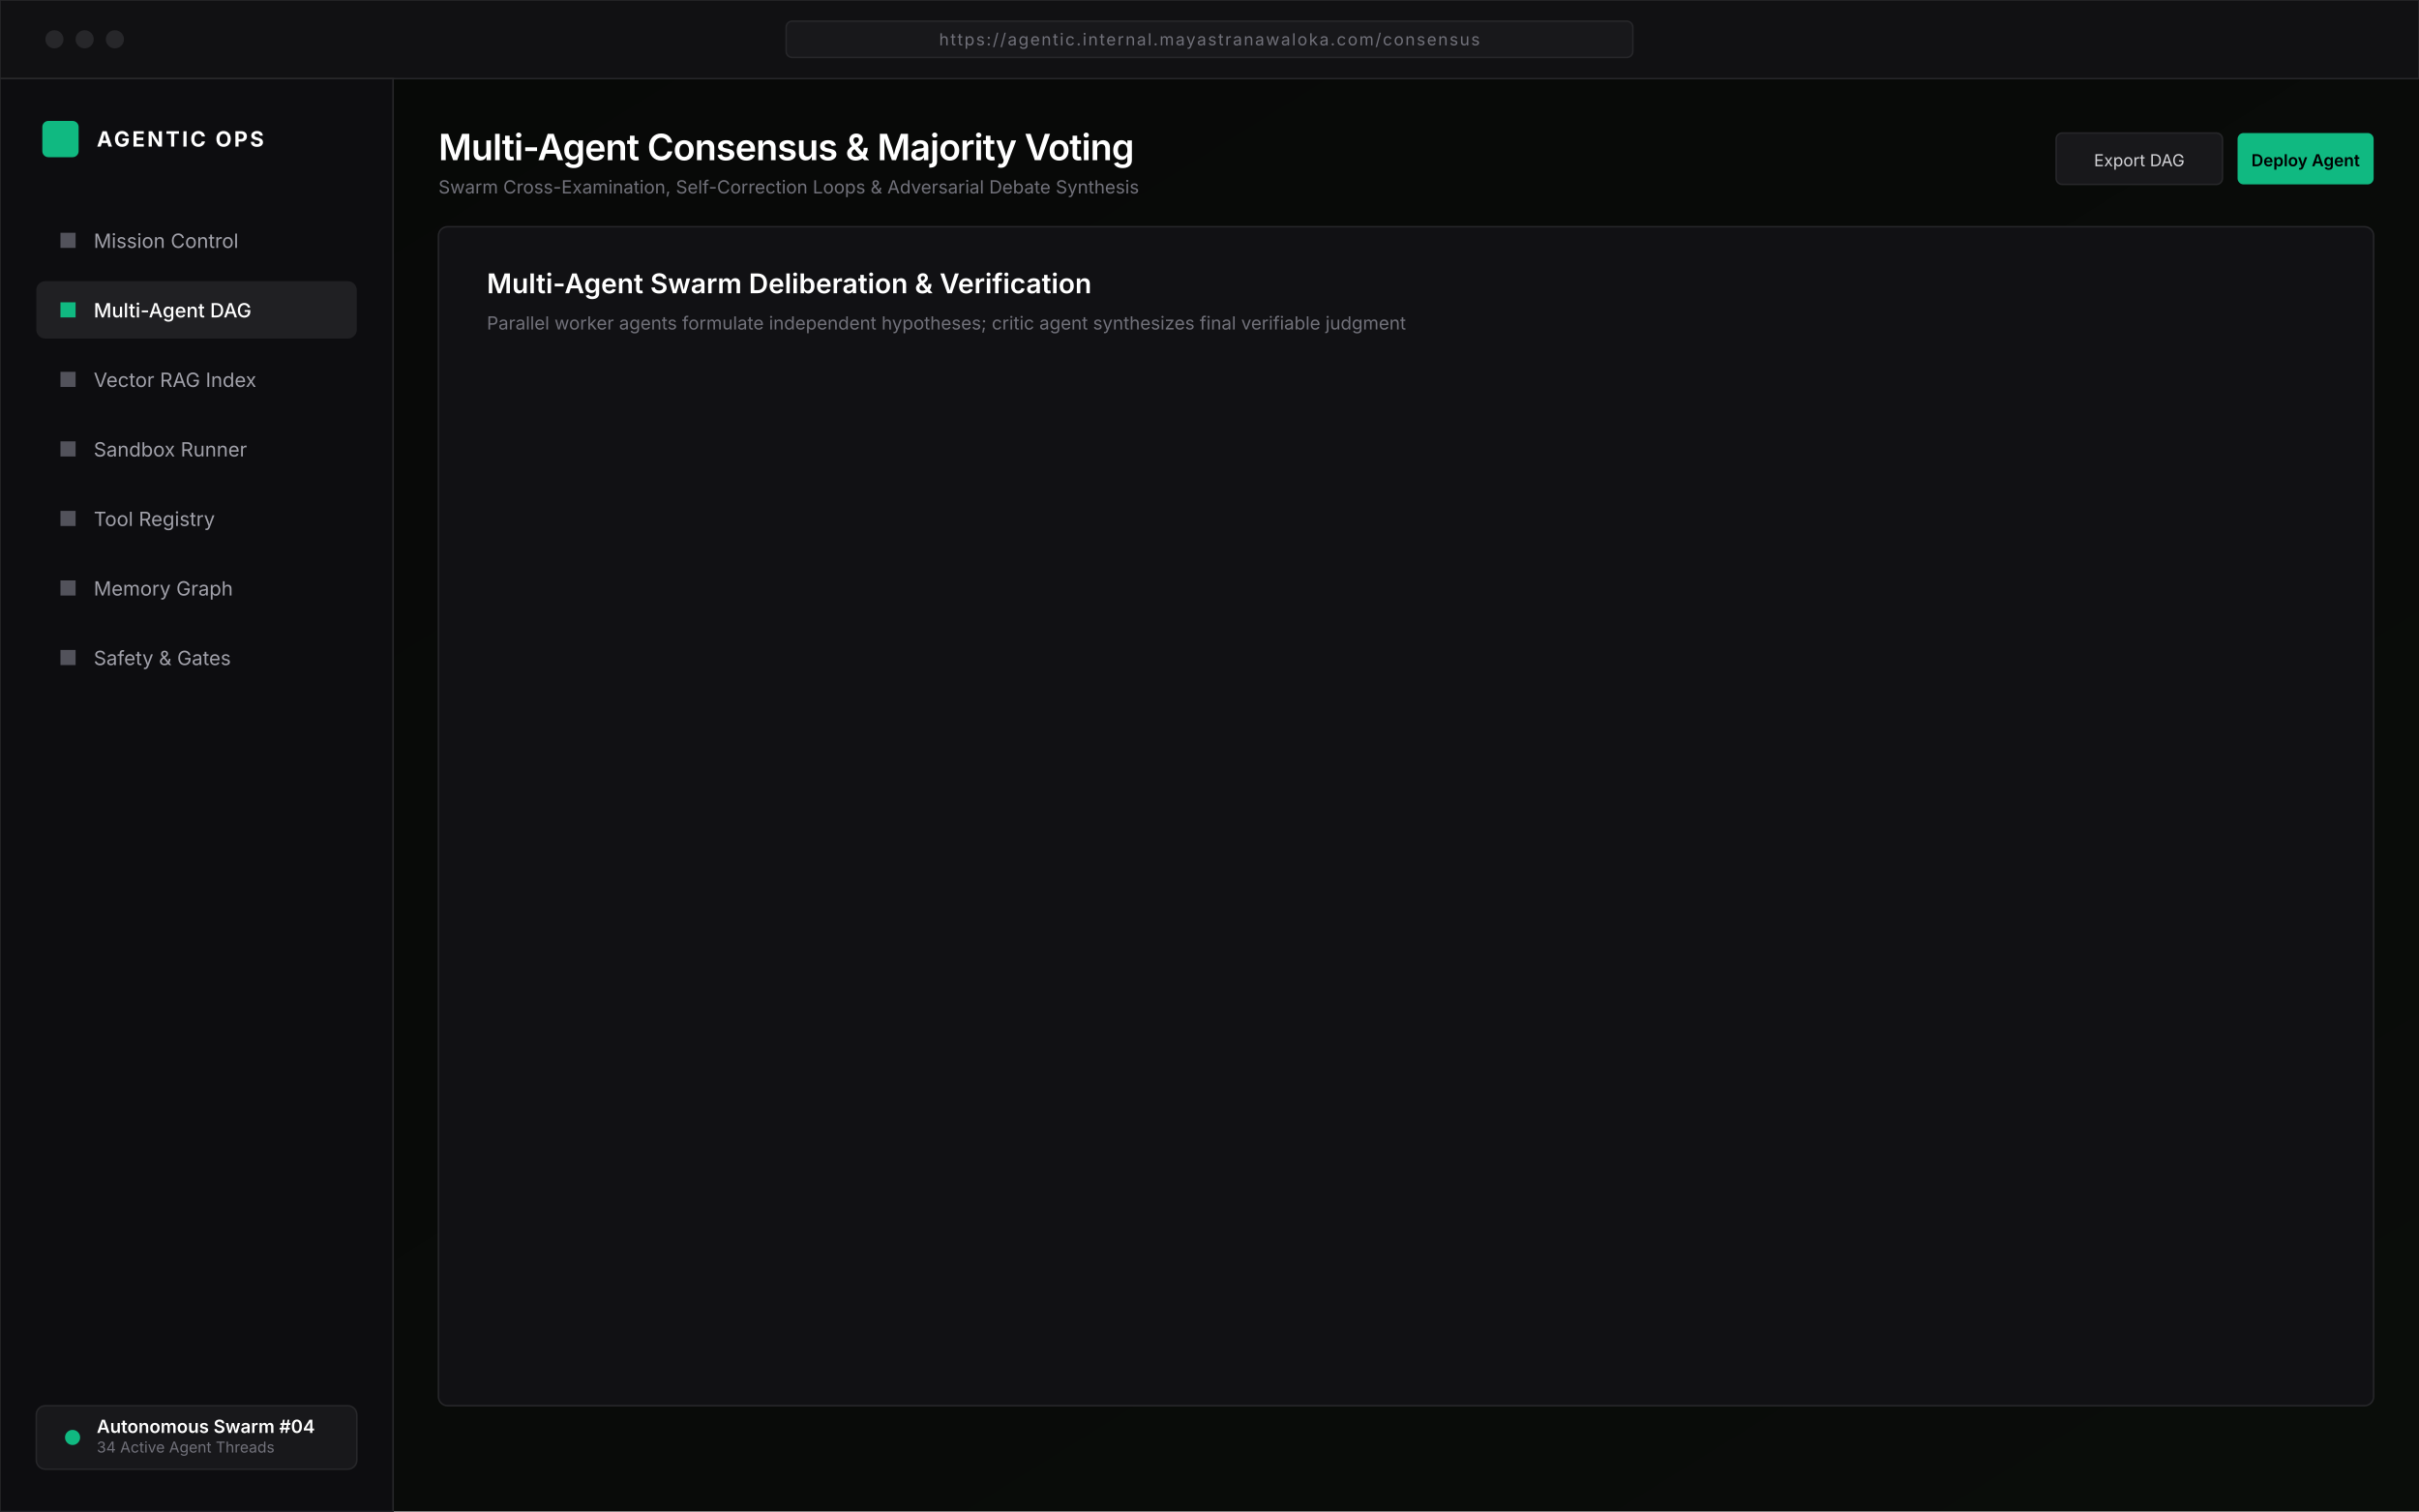
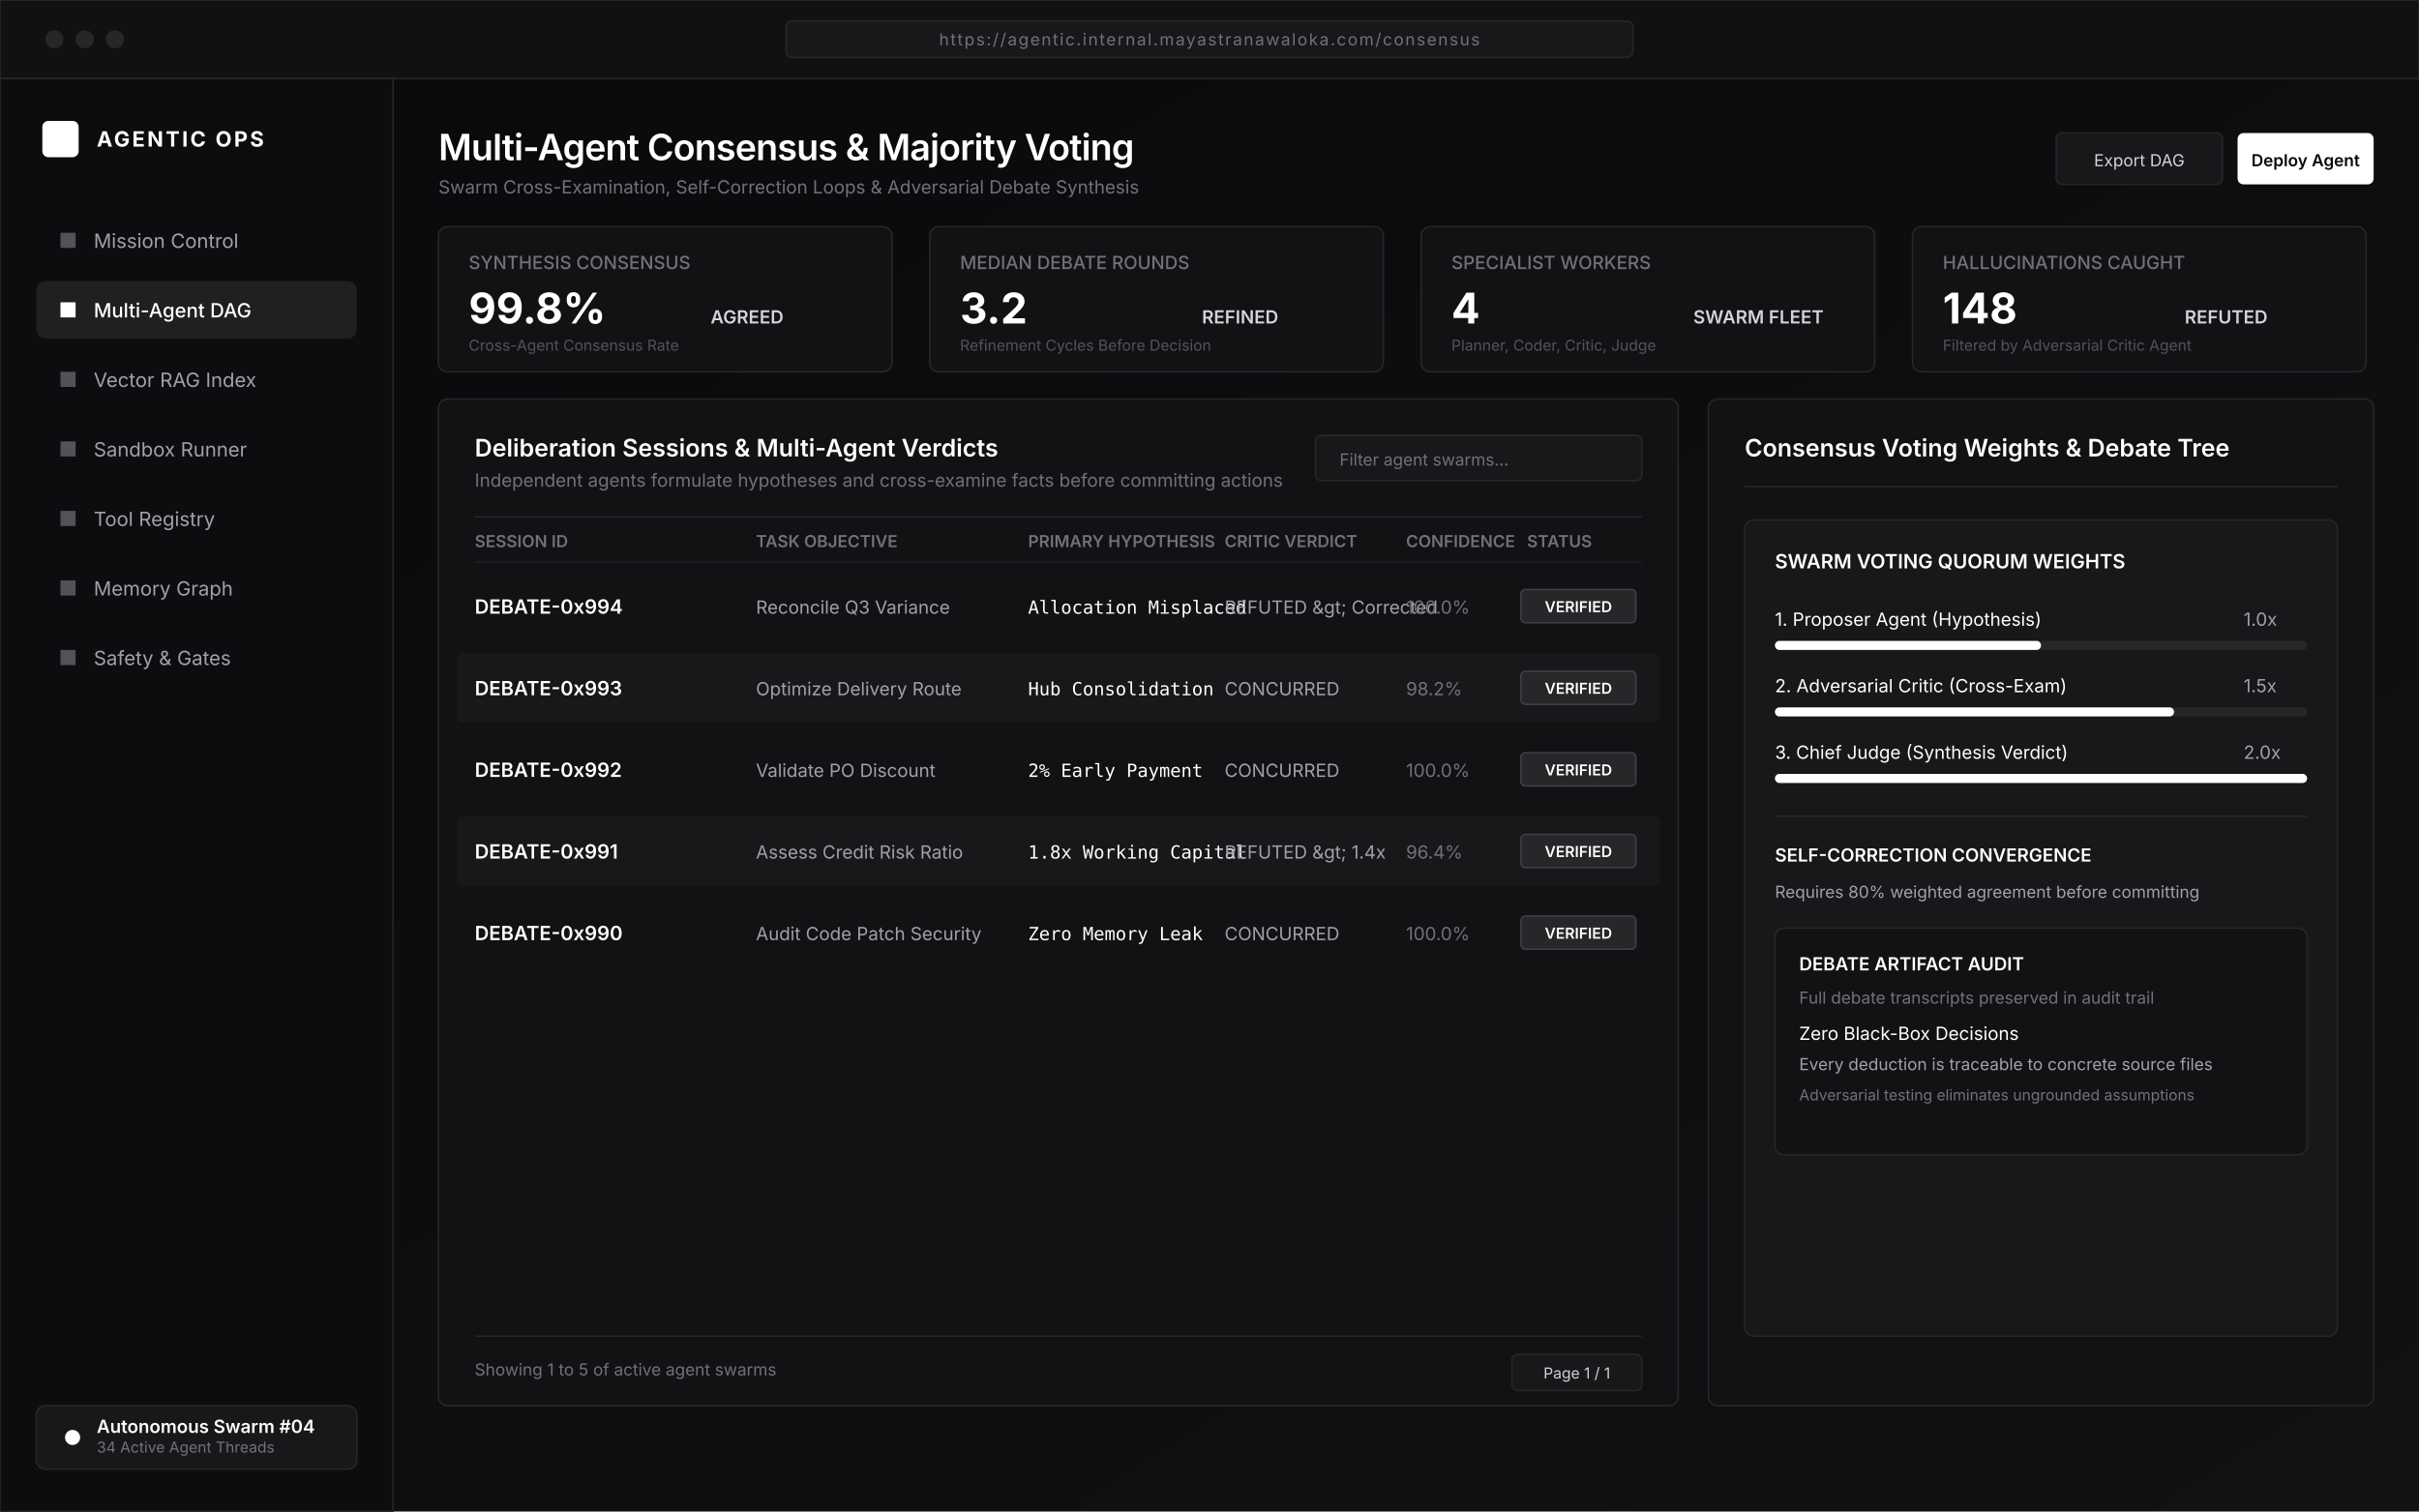
<svg xmlns="http://www.w3.org/2000/svg" viewBox="0 0 1600 1000" width="1600" height="1000">
  <defs>
-     <linearGradient id="bgGlowAgent" x1="0" y1="0" x2="1" y2="1">
-       <stop offset="0%" stop-color="#070807" />
-       <stop offset="100%" stop-color="#0a0d0a" />
+     <linearGradient id="bgGlow" x1="0" y1="0" x2="1" y2="1">
+       <stop offset="0%" stop-color="#09090b" />
+       <stop offset="100%" stop-color="#121215" />
    </linearGradient>
-     <linearGradient id="emeraldGrad" x1="0" y1="0" x2="0" y2="1">
-       <stop offset="0%" stop-color="#10b981" stop-opacity="0.25" />
-       <stop offset="100%" stop-color="#10b981" stop-opacity="0.0" />
+     <linearGradient id="monoGrad" x1="0" y1="0" x2="0" y2="1">
+       <stop offset="0%" stop-color="#ffffff" stop-opacity="0.18" />
+       <stop offset="100%" stop-color="#ffffff" stop-opacity="0.0" />
    </linearGradient>
  </defs>
-   <rect width="1600" height="1000" fill="url(#bgGlowAgent)" />
+   <rect width="1600" height="1000" fill="url(#bgGlow)" />
  <rect width="1600" height="52" fill="#111113" stroke="#27272a" stroke-width="1" />
  <circle cx="36" cy="26" r="6" fill="#27272a" />
  <circle cx="56" cy="26" r="6" fill="#27272a" />
  <circle cx="76" cy="26" r="6" fill="#27272a" />
  <rect x="520" y="14" width="560" height="24" rx="4" fill="#18181b" stroke="#27272a" stroke-width="1" />
  <text x="800" y="30" fill="#71717a" font-family="-apple-system, BlinkMacSystemFont, sans-serif" font-size="11" text-anchor="middle" letter-spacing="1">https://agentic.internal.mayastranawaloka.com/consensus</text>
  <rect x="0" y="52" width="260" height="948" fill="#0d0d10" stroke="#27272a" stroke-width="1" />
-   <rect x="28" y="80" width="24" height="24" rx="4" fill="#10b981" />
+   <rect x="28" y="80" width="24" height="24" rx="4" fill="#ffffff" />
  <text x="64" y="97" fill="#ffffff" font-family="-apple-system, BlinkMacSystemFont, sans-serif" font-size="14" font-weight="700" letter-spacing="1.5">AGENTIC OPS</text>
  <g transform="translate(24, 140)">
    <rect x="16" y="14" width="10" height="10" fill="#52525b" />
    <text x="38" y="24" fill="#a1a1aa" font-family="-apple-system, BlinkMacSystemFont, sans-serif" font-size="13">Mission Control</text>
    <rect x="0" y="46" width="212" height="38" rx="6" fill="#ffffff" fill-opacity="0.08" />
-     <rect x="16" y="60" width="10" height="10" fill="#10b981" />
+     <rect x="16" y="60" width="10" height="10" fill="#ffffff" />
    <text x="38" y="70" fill="#ffffff" font-family="-apple-system, BlinkMacSystemFont, sans-serif" font-size="13" font-weight="500">Multi-Agent DAG</text>
    <rect x="16" y="106" width="10" height="10" fill="#52525b" />
    <text x="38" y="116" fill="#a1a1aa" font-family="-apple-system, BlinkMacSystemFont, sans-serif" font-size="13">Vector RAG Index</text>
    <rect x="16" y="152" width="10" height="10" fill="#52525b" />
    <text x="38" y="162" fill="#a1a1aa" font-family="-apple-system, BlinkMacSystemFont, sans-serif" font-size="13">Sandbox Runner</text>
    <rect x="16" y="198" width="10" height="10" fill="#52525b" />
    <text x="38" y="208" fill="#a1a1aa" font-family="-apple-system, BlinkMacSystemFont, sans-serif" font-size="13">Tool Registry</text>
    <rect x="16" y="244" width="10" height="10" fill="#52525b" />
    <text x="38" y="254" fill="#a1a1aa" font-family="-apple-system, BlinkMacSystemFont, sans-serif" font-size="13">Memory Graph</text>
    <rect x="16" y="290" width="10" height="10" fill="#52525b" />
    <text x="38" y="300" fill="#a1a1aa" font-family="-apple-system, BlinkMacSystemFont, sans-serif" font-size="13">Safety &amp; Gates</text>
  </g>
  <rect x="24" y="930" width="212" height="42" rx="6" fill="#18181b" stroke="#27272a" stroke-width="1" />
-   <circle cx="48" cy="951" r="5" fill="#10b981" />
+   <circle cx="48" cy="951" r="5" fill="#ffffff" />
  <text x="64" y="948" fill="#ffffff" font-family="-apple-system, BlinkMacSystemFont, sans-serif" font-size="12" font-weight="600">Autonomous Swarm #04</text>
  <text x="64" y="961" fill="#71717a" font-family="-apple-system, BlinkMacSystemFont, sans-serif" font-size="10">34 Active Agent Threads</text>
  <g transform="translate(290, 80)">
    <text x="0" y="26" fill="#ffffff" font-family="-apple-system, BlinkMacSystemFont, sans-serif" font-size="24" font-weight="600" letter-spacing="-0.5">Multi-Agent Consensus &amp; Majority Voting</text>
    <text x="0" y="48" fill="#71717a" font-family="-apple-system, BlinkMacSystemFont, sans-serif" font-size="12">Swarm Cross-Examination, Self-Correction Loops &amp; Adversarial Debate Synthesis</text>
    <rect x="1070" y="8" width="110" height="34" rx="4" fill="#18181b" stroke="#27272a" stroke-width="1" />
    <text x="1125" y="30" fill="#d4d4d8" font-family="-apple-system, BlinkMacSystemFont, sans-serif" font-size="11" text-anchor="middle">Export DAG</text>
-     <rect x="1190" y="8" width="90" height="34" rx="4" fill="#10b981" />
-     <text x="1235" y="30" fill="#000000" font-family="-apple-system, BlinkMacSystemFont, sans-serif" font-size="11" font-weight="600" text-anchor="middle">Deploy Agent</text>
+     <rect x="1190" y="8" width="90" height="34" rx="4" fill="#ffffff" />
+     <text x="1235" y="30" fill="#09090b" font-family="-apple-system, BlinkMacSystemFont, sans-serif" font-size="11" font-weight="600" text-anchor="middle">Deploy Agent</text>
  </g>
  <g transform="translate(290, 150)">
-     <rect width="1280" height="780" rx="6" fill="#111114" stroke="#27272a" stroke-width="1" />
-     <text x="32" y="44" fill="#ffffff" font-family="-apple-system, BlinkMacSystemFont, sans-serif" font-size="18" font-weight="600">Multi-Agent Swarm Deliberation &amp; Verification</text>
-     <text x="32" y="68" fill="#71717a" font-family="-apple-system, BlinkMacSystemFont, sans-serif" font-size="12">Parallel worker agents formulate independent hypotheses; critic agent synthesizes final verifiable judgment</text>
+     <g transform="translate(0, 0)">
+       <rect x="0" y="0" width="300" height="96" rx="6" fill="#121215" stroke="#27272a" stroke-width="1" />
+       <text x="20" y="28" fill="#71717a" font-family="-apple-system, BlinkMacSystemFont, sans-serif" font-size="12" font-weight="500">SYNTHESIS CONSENSUS</text>
+       <text x="20" y="64" fill="#ffffff" font-family="-apple-system, BlinkMacSystemFont, sans-serif" font-size="28" font-weight="700">99.8%</text>
+       <text x="180" y="64" fill="#d4d4d8" font-family="-apple-system, BlinkMacSystemFont, sans-serif" font-size="12" font-weight="600">AGREED</text>
+       <text x="20" y="82" fill="#52525b" font-family="-apple-system, BlinkMacSystemFont, sans-serif" font-size="10">Cross-Agent Consensus Rate</text>
+       <rect x="325" y="0" width="300" height="96" rx="6" fill="#121215" stroke="#27272a" stroke-width="1" />
+       <text x="345" y="28" fill="#71717a" font-family="-apple-system, BlinkMacSystemFont, sans-serif" font-size="12" font-weight="500">MEDIAN DEBATE ROUNDS</text>
+       <text x="345" y="64" fill="#ffffff" font-family="-apple-system, BlinkMacSystemFont, sans-serif" font-size="28" font-weight="700">3.2</text>
+       <text x="505" y="64" fill="#d4d4d8" font-family="-apple-system, BlinkMacSystemFont, sans-serif" font-size="12" font-weight="600">REFINED</text>
+       <text x="345" y="82" fill="#52525b" font-family="-apple-system, BlinkMacSystemFont, sans-serif" font-size="10">Refinement Cycles Before Decision</text>
+       <rect x="650" y="0" width="300" height="96" rx="6" fill="#121215" stroke="#27272a" stroke-width="1" />
+       <text x="670" y="28" fill="#71717a" font-family="-apple-system, BlinkMacSystemFont, sans-serif" font-size="12" font-weight="500">SPECIALIST WORKERS</text>
+       <text x="670" y="64" fill="#ffffff" font-family="-apple-system, BlinkMacSystemFont, sans-serif" font-size="28" font-weight="700">4</text>
+       <text x="830" y="64" fill="#d4d4d8" font-family="-apple-system, BlinkMacSystemFont, sans-serif" font-size="12" font-weight="600">SWARM FLEET</text>
+       <text x="670" y="82" fill="#52525b" font-family="-apple-system, BlinkMacSystemFont, sans-serif" font-size="10">Planner, Coder, Critic, Judge</text>
+       <rect x="975" y="0" width="300" height="96" rx="6" fill="#121215" stroke="#27272a" stroke-width="1" />
+       <text x="995" y="28" fill="#71717a" font-family="-apple-system, BlinkMacSystemFont, sans-serif" font-size="12" font-weight="500">HALLUCINATIONS CAUGHT</text>
+       <text x="995" y="64" fill="#ffffff" font-family="-apple-system, BlinkMacSystemFont, sans-serif" font-size="28" font-weight="700">148</text>
+       <text x="1155" y="64" fill="#d4d4d8" font-family="-apple-system, BlinkMacSystemFont, sans-serif" font-size="12" font-weight="600">REFUTED</text>
+       <text x="995" y="82" fill="#52525b" font-family="-apple-system, BlinkMacSystemFont, sans-serif" font-size="10">Filtered by Adversarial Critic Agent</text>
+     </g>
+     <g transform="translate(0, 114)">
+       <rect width="820" height="666" rx="6" fill="#121215" stroke="#27272a" stroke-width="1" />
+       <text x="24" y="38" fill="#ffffff" font-family="-apple-system, BlinkMacSystemFont, sans-serif" font-size="16" font-weight="600">Deliberation Sessions &amp; Multi-Agent Verdicts</text>
+       <text x="24" y="58" fill="#71717a" font-family="-apple-system, BlinkMacSystemFont, sans-serif" font-size="12">Independent agents formulate hypotheses and cross-examine facts before committing actions</text>
+       <rect x="580" y="24" width="216" height="30" rx="4" fill="#18181b" stroke="#27272a" stroke-width="1" />
+       <text x="596" y="44" fill="#71717a" font-family="-apple-system, BlinkMacSystemFont, sans-serif" font-size="11">Filter agent swarms...</text>
+       <line x1="24" y1="78" x2="796" y2="78" stroke="#27272a" stroke-width="1" />
+       <text x="24" y="98" fill="#71717a" font-family="-apple-system, BlinkMacSystemFont, sans-serif" font-size="11" font-weight="600">SESSION ID</text>
+       <text x="210" y="98" fill="#71717a" font-family="-apple-system, BlinkMacSystemFont, sans-serif" font-size="11" font-weight="600">TASK OBJECTIVE</text>
+       <text x="390" y="98" fill="#71717a" font-family="-apple-system, BlinkMacSystemFont, sans-serif" font-size="11" font-weight="600">PRIMARY HYPOTHESIS</text>
+       <text x="520" y="98" fill="#71717a" font-family="-apple-system, BlinkMacSystemFont, sans-serif" font-size="11" font-weight="600">CRITIC VERDICT</text>
+       <text x="640" y="98" fill="#71717a" font-family="-apple-system, BlinkMacSystemFont, sans-serif" font-size="11" font-weight="600">CONFIDENCE</text>
+       <text x="720" y="98" fill="#71717a" font-family="-apple-system, BlinkMacSystemFont, sans-serif" font-size="11" font-weight="600">STATUS</text>
+       <line x1="24" y1="108" x2="796" y2="108" stroke="#1f1f23" stroke-width="1" />
+       <rect x="12" y="114" width="796" height="46" rx="4" fill="#121215" />
+       <text x="24" y="142" fill="#ffffff" font-family="-apple-system, BlinkMacSystemFont, sans-serif" font-size="13" font-weight="600">DEBATE-0x994</text>
+       <text x="210" y="142" fill="#a1a1aa" font-family="-apple-system, BlinkMacSystemFont, sans-serif" font-size="12">Reconcile Q3 Variance</text>
+       <text x="390" y="142" fill="#ffffff" font-family="monospace" font-size="12">Allocation Misplaced</text>
+       <text x="520" y="142" fill="#a1a1aa" font-family="-apple-system, BlinkMacSystemFont, sans-serif" font-size="12">REFUTED &amp;gt; Corrected</text>
+       <text x="640" y="142" fill="#71717a" font-family="-apple-system, BlinkMacSystemFont, sans-serif" font-size="12">100.0%</text>
+       <rect x="716" y="126" width="76" height="22" rx="3" fill="#27272a" stroke="#3f3f46" stroke-width="1" />
+       <text x="754" y="141" fill="#ffffff" font-family="-apple-system, BlinkMacSystemFont, sans-serif" font-size="10" font-weight="600" text-anchor="middle">VERIFIED</text>
+       <rect x="12" y="168" width="796" height="46" rx="4" fill="#18181b" />
+       <text x="24" y="196" fill="#ffffff" font-family="-apple-system, BlinkMacSystemFont, sans-serif" font-size="13" font-weight="600">DEBATE-0x993</text>
+       <text x="210" y="196" fill="#a1a1aa" font-family="-apple-system, BlinkMacSystemFont, sans-serif" font-size="12">Optimize Delivery Route</text>
+       <text x="390" y="196" fill="#ffffff" font-family="monospace" font-size="12">Hub Consolidation</text>
+       <text x="520" y="196" fill="#a1a1aa" font-family="-apple-system, BlinkMacSystemFont, sans-serif" font-size="12">CONCURRED</text>
+       <text x="640" y="196" fill="#71717a" font-family="-apple-system, BlinkMacSystemFont, sans-serif" font-size="12">98.2%</text>
+       <rect x="716" y="180" width="76" height="22" rx="3" fill="#27272a" stroke="#3f3f46" stroke-width="1" />
+       <text x="754" y="195" fill="#ffffff" font-family="-apple-system, BlinkMacSystemFont, sans-serif" font-size="10" font-weight="600" text-anchor="middle">VERIFIED</text>
+       <rect x="12" y="222" width="796" height="46" rx="4" fill="#121215" />
+       <text x="24" y="250" fill="#ffffff" font-family="-apple-system, BlinkMacSystemFont, sans-serif" font-size="13" font-weight="600">DEBATE-0x992</text>
+       <text x="210" y="250" fill="#a1a1aa" font-family="-apple-system, BlinkMacSystemFont, sans-serif" font-size="12">Validate PO Discount</text>
+       <text x="390" y="250" fill="#ffffff" font-family="monospace" font-size="12">2% Early Payment</text>
+       <text x="520" y="250" fill="#a1a1aa" font-family="-apple-system, BlinkMacSystemFont, sans-serif" font-size="12">CONCURRED</text>
+       <text x="640" y="250" fill="#71717a" font-family="-apple-system, BlinkMacSystemFont, sans-serif" font-size="12">100.0%</text>
+       <rect x="716" y="234" width="76" height="22" rx="3" fill="#27272a" stroke="#3f3f46" stroke-width="1" />
+       <text x="754" y="249" fill="#ffffff" font-family="-apple-system, BlinkMacSystemFont, sans-serif" font-size="10" font-weight="600" text-anchor="middle">VERIFIED</text>
+       <rect x="12" y="276" width="796" height="46" rx="4" fill="#18181b" />
+       <text x="24" y="304" fill="#ffffff" font-family="-apple-system, BlinkMacSystemFont, sans-serif" font-size="13" font-weight="600">DEBATE-0x991</text>
+       <text x="210" y="304" fill="#a1a1aa" font-family="-apple-system, BlinkMacSystemFont, sans-serif" font-size="12">Assess Credit Risk Ratio</text>
+       <text x="390" y="304" fill="#ffffff" font-family="monospace" font-size="12">1.8x Working Capital</text>
+       <text x="520" y="304" fill="#a1a1aa" font-family="-apple-system, BlinkMacSystemFont, sans-serif" font-size="12">REFUTED &amp;gt; 1.4x</text>
+       <text x="640" y="304" fill="#71717a" font-family="-apple-system, BlinkMacSystemFont, sans-serif" font-size="12">96.4%</text>
+       <rect x="716" y="288" width="76" height="22" rx="3" fill="#27272a" stroke="#3f3f46" stroke-width="1" />
+       <text x="754" y="303" fill="#ffffff" font-family="-apple-system, BlinkMacSystemFont, sans-serif" font-size="10" font-weight="600" text-anchor="middle">VERIFIED</text>
+       <rect x="12" y="330" width="796" height="46" rx="4" fill="#121215" />
+       <text x="24" y="358" fill="#ffffff" font-family="-apple-system, BlinkMacSystemFont, sans-serif" font-size="13" font-weight="600">DEBATE-0x990</text>
+       <text x="210" y="358" fill="#a1a1aa" font-family="-apple-system, BlinkMacSystemFont, sans-serif" font-size="12">Audit Code Patch Security</text>
+       <text x="390" y="358" fill="#ffffff" font-family="monospace" font-size="12">Zero Memory Leak</text>
+       <text x="520" y="358" fill="#a1a1aa" font-family="-apple-system, BlinkMacSystemFont, sans-serif" font-size="12">CONCURRED</text>
+       <text x="640" y="358" fill="#71717a" font-family="-apple-system, BlinkMacSystemFont, sans-serif" font-size="12">100.0%</text>
+       <rect x="716" y="342" width="76" height="22" rx="3" fill="#27272a" stroke="#3f3f46" stroke-width="1" />
+       <text x="754" y="357" fill="#ffffff" font-family="-apple-system, BlinkMacSystemFont, sans-serif" font-size="10" font-weight="600" text-anchor="middle">VERIFIED</text>
+       <line x1="24" y1="620" x2="796" y2="620" stroke="#27272a" stroke-width="1" />
+       <text x="24" y="646" fill="#71717a" font-family="-apple-system, BlinkMacSystemFont, sans-serif" font-size="11">Showing 1 to 5 of active agent swarms</text>
+       <rect x="710" y="632" width="86" height="24" rx="4" fill="#18181b" stroke="#27272a" stroke-width="1" />
+       <text x="753" y="648" fill="#d4d4d8" font-family="-apple-system, BlinkMacSystemFont, sans-serif" font-size="10" text-anchor="middle">Page 1 / 1</text>
+       <g transform="translate(840, 0)">
+         <rect width="440" height="666" rx="6" fill="#121215" stroke="#27272a" stroke-width="1" />
+         <text x="24" y="38" fill="#ffffff" font-family="-apple-system, BlinkMacSystemFont, sans-serif" font-size="16" font-weight="600">Consensus Voting Weights &amp; Debate Tree</text>
+         <line x1="24" y1="58" x2="416" y2="58" stroke="#27272a" stroke-width="1" />
+         <g transform="translate(24, 80)">
+           <rect width="392" height="540" rx="6" fill="#18181b" stroke="#27272a" stroke-width="1" />
+           <text x="20" y="32" fill="#ffffff" font-family="-apple-system, BlinkMacSystemFont, sans-serif" font-size="13" font-weight="600">SWARM VOTING QUORUM WEIGHTS</text>
+           <text x="20" y="70" fill="#ffffff" font-family="-apple-system, BlinkMacSystemFont, sans-serif" font-size="12">1. Proposer Agent (Hypothesis)</text>
+           <text x="330" y="70" fill="#a1a1aa" font-family="-apple-system, BlinkMacSystemFont, sans-serif" font-size="12">1.0x</text>
+           <rect x="20" y="80" width="352" height="6" rx="3" fill="#27272a" />
+           <rect x="20" y="80" width="176" height="6" rx="3" fill="#ffffff" />
+           <text x="20" y="114" fill="#ffffff" font-family="-apple-system, BlinkMacSystemFont, sans-serif" font-size="12">2. Adversarial Critic (Cross-Exam)</text>
+           <text x="330" y="114" fill="#a1a1aa" font-family="-apple-system, BlinkMacSystemFont, sans-serif" font-size="12">1.5x</text>
+           <rect x="20" y="124" width="352" height="6" rx="3" fill="#27272a" />
+           <rect x="20" y="124" width="264" height="6" rx="3" fill="#ffffff" />
+           <text x="20" y="158" fill="#ffffff" font-family="-apple-system, BlinkMacSystemFont, sans-serif" font-size="12">3. Chief Judge (Synthesis Verdict)</text>
+           <text x="330" y="158" fill="#a1a1aa" font-family="-apple-system, BlinkMacSystemFont, sans-serif" font-size="12">2.0x</text>
+           <rect x="20" y="168" width="352" height="6" rx="3" fill="#27272a" />
+           <rect x="20" y="168" width="352" height="6" rx="3" fill="#ffffff" />
+           <line x1="20" y1="196" x2="372" y2="196" stroke="#27272a" stroke-width="1" />
+           <text x="20" y="226" fill="#ffffff" font-family="-apple-system, BlinkMacSystemFont, sans-serif" font-size="12" font-weight="600">SELF-CORRECTION CONVERGENCE</text>
+           <text x="20" y="250" fill="#a1a1aa" font-family="-apple-system, BlinkMacSystemFont, sans-serif" font-size="11">Requires 80% weighted agreement before committing</text>
+           <g transform="translate(20, 270)">
+             <rect width="352" height="150" rx="6" fill="#121215" stroke="#27272a" stroke-width="1" />
+             <text x="16" y="28" fill="#ffffff" font-family="-apple-system, BlinkMacSystemFont, sans-serif" font-size="12" font-weight="600">DEBATE ARTIFACT AUDIT</text>
+             <text x="16" y="50" fill="#71717a" font-family="-apple-system, BlinkMacSystemFont, sans-serif" font-size="11">Full debate transcripts preserved in audit trail</text>
+             <text x="16" y="74" fill="#ffffff" font-family="-apple-system, BlinkMacSystemFont, sans-serif" font-size="12">Zero Black-Box Decisions</text>
+             <text x="16" y="94" fill="#a1a1aa" font-family="-apple-system, BlinkMacSystemFont, sans-serif" font-size="11">Every deduction is traceable to concrete source files</text>
+             <text x="16" y="114" fill="#71717a" font-family="-apple-system, BlinkMacSystemFont, sans-serif" font-size="10">Adversarial testing eliminates ungrounded assumptions</text>
+           </g>
+         </g>
+       </g>
+     </g>
  </g>
</svg>
